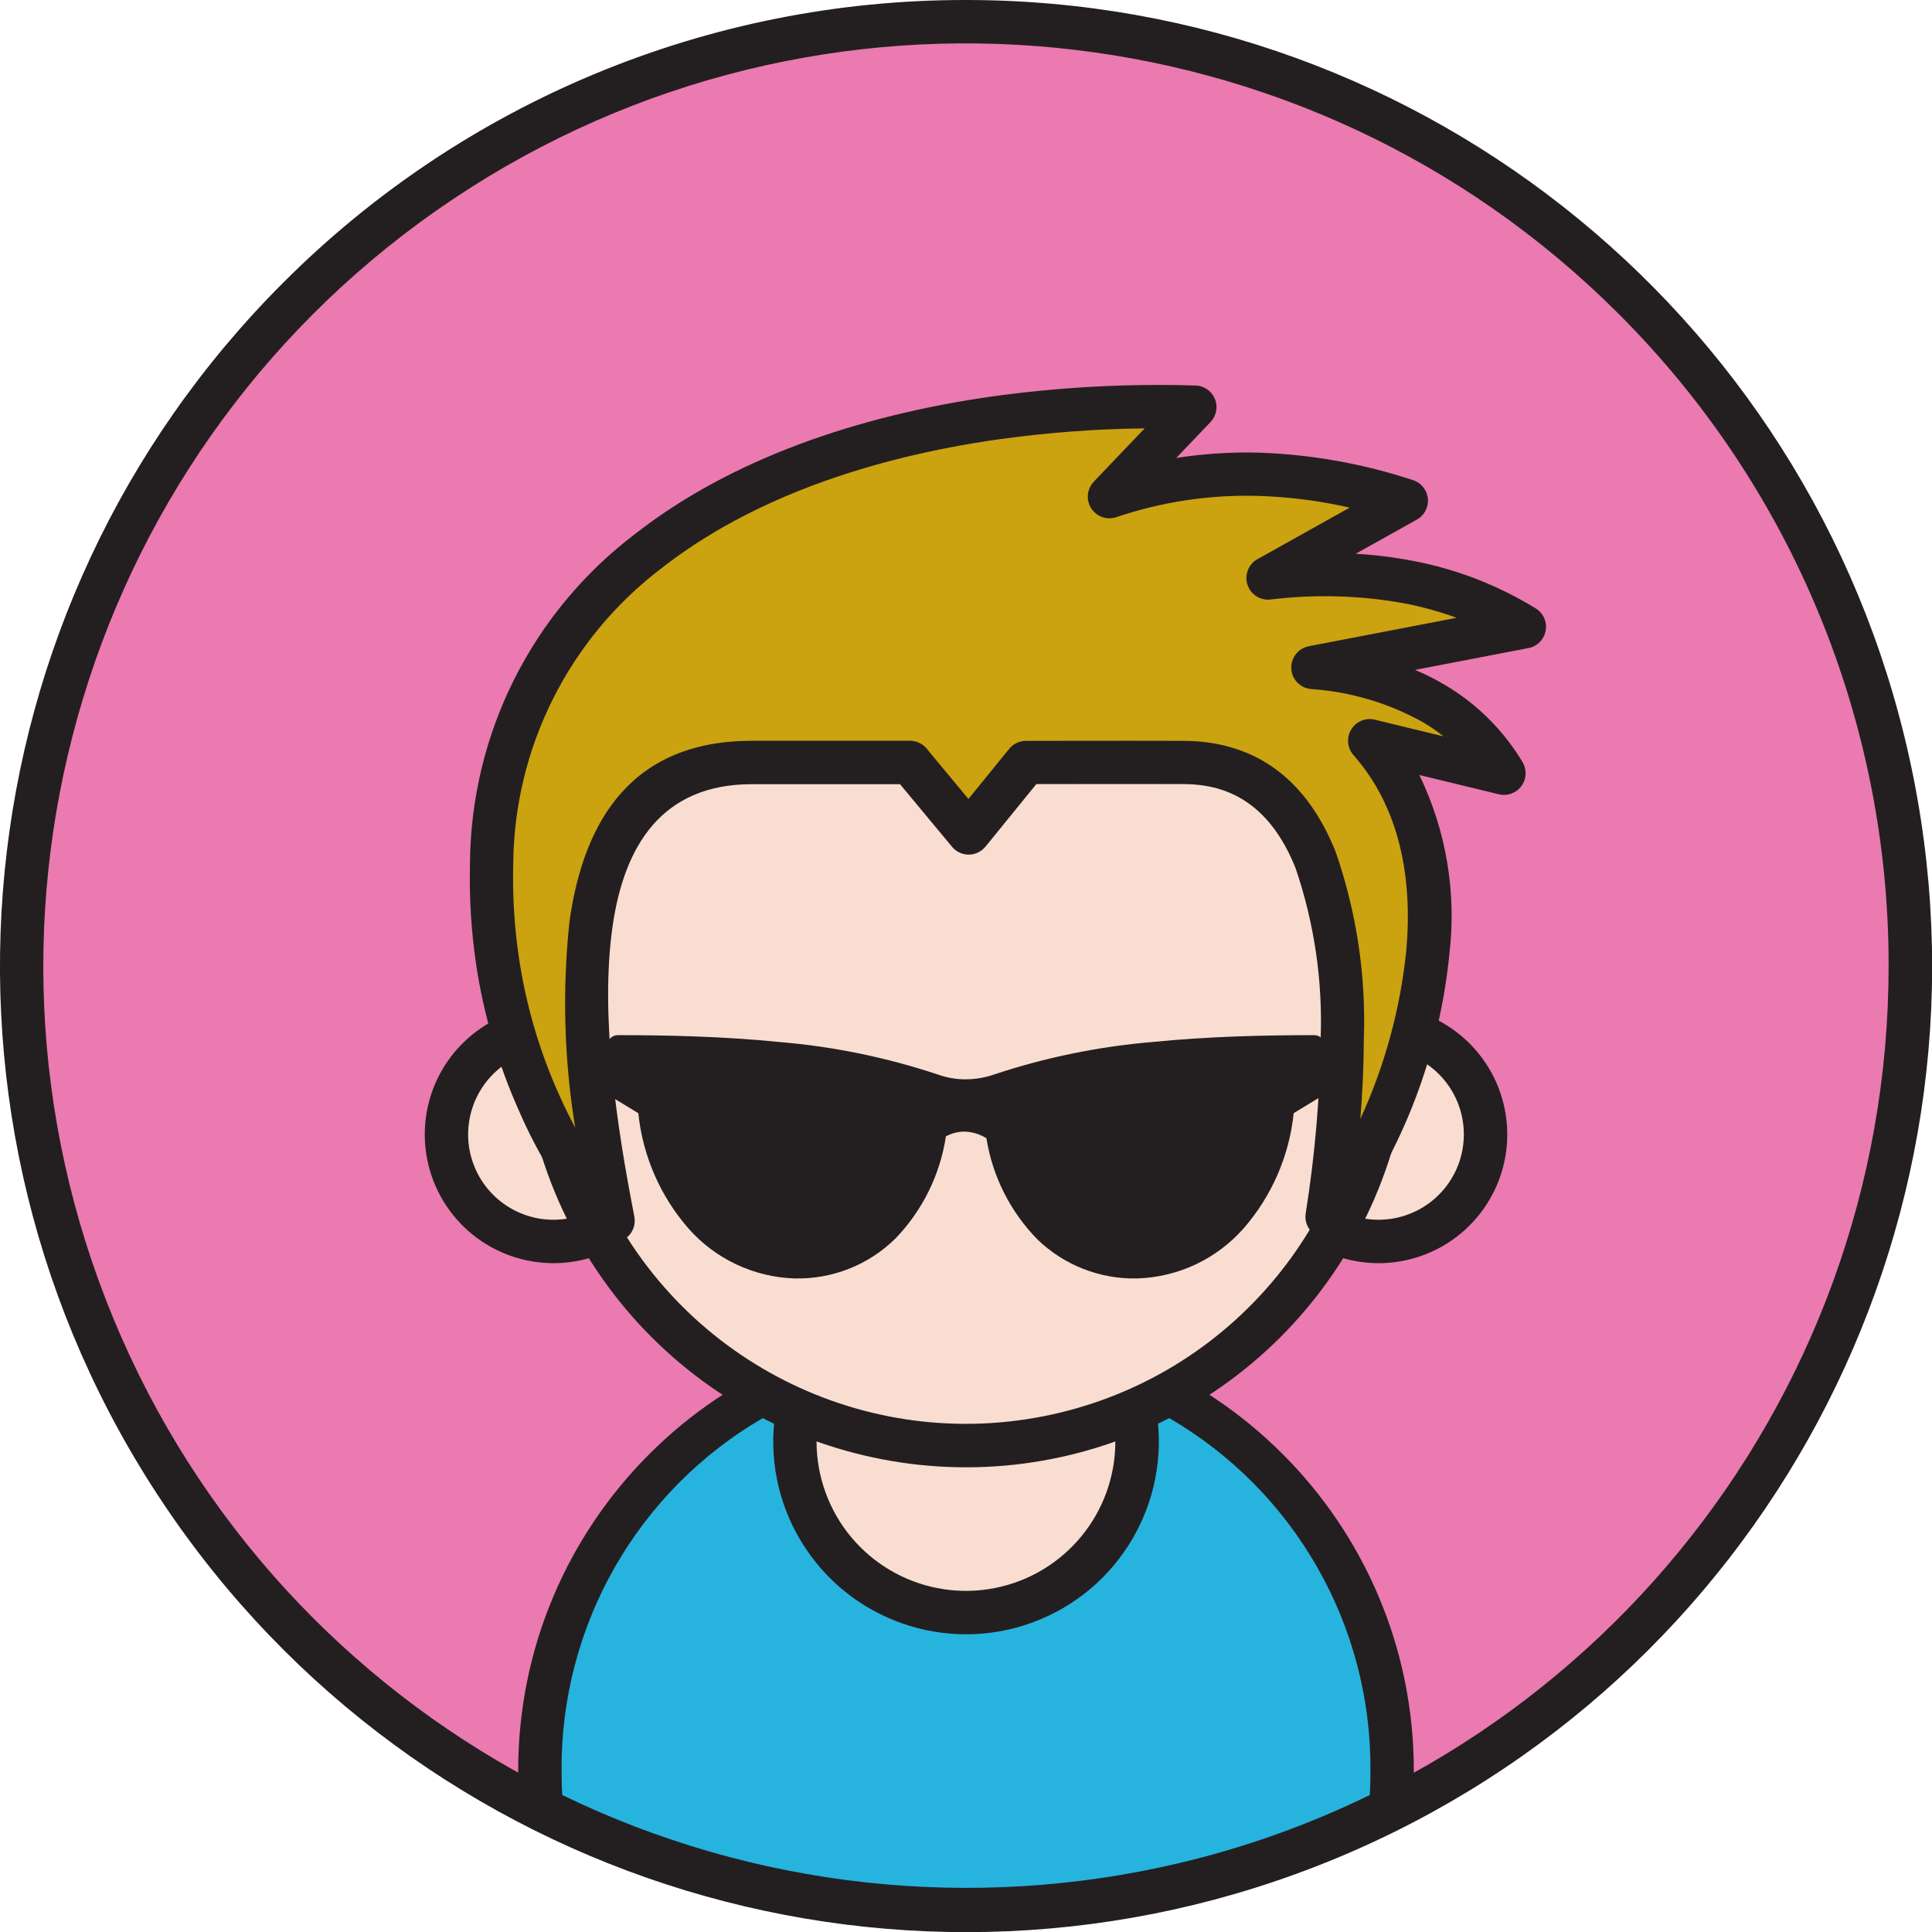
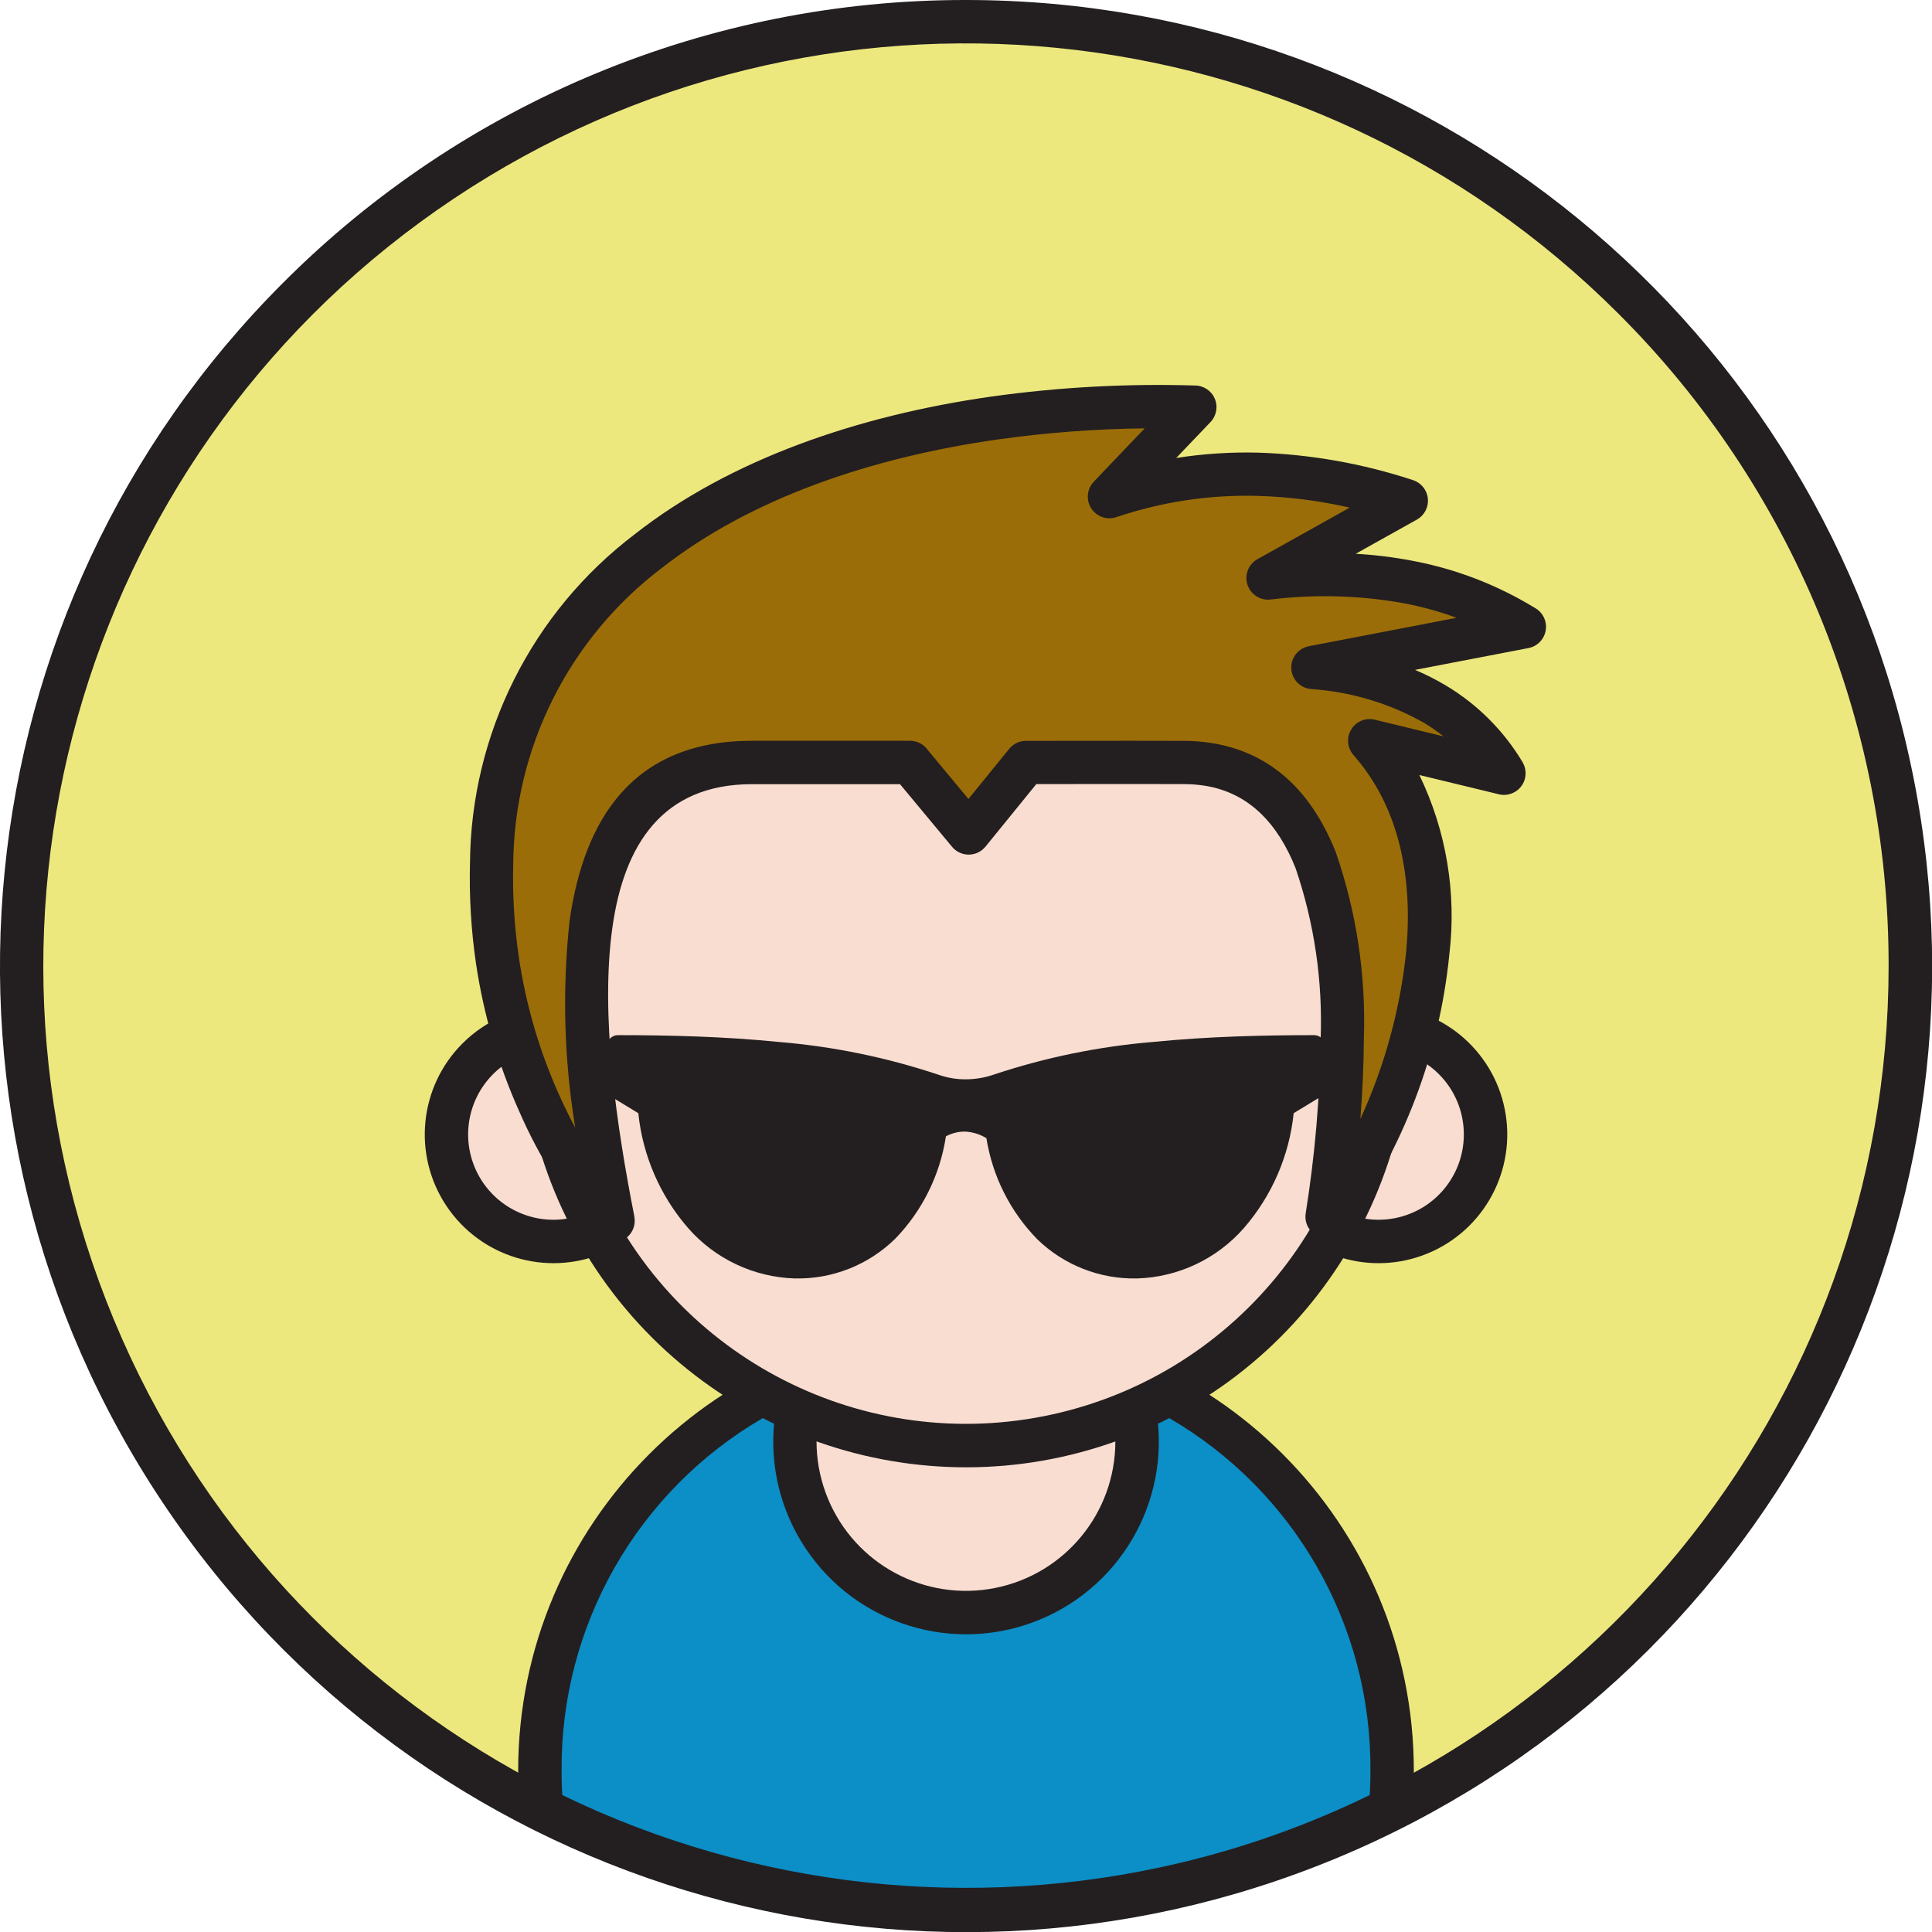
<svg xmlns="http://www.w3.org/2000/svg" width="800px" height="800px" viewBox="0 0 89.048 89.048" fill="#000000">
  <g id="SVGRepo_bgCarrier" stroke-width="0" />
  <g id="SVGRepo_tracerCarrier" stroke-linecap="round" stroke-linejoin="round" />
  <g id="SVGRepo_iconCarrier">
    <defs>
-       <style>.a{fill:#eb7ab0;}.b{fill:#231f20;}.b,.c,.e,.f{fill-rule:evenodd;}.c{fill:#26b4df;}.d,.e{fill:#f9ddd1;}.f{fill:#cba210;}</style>
+       <style>.a{fill:#ece87e;}.b{fill:#231f20;}.b,.c,.e,.f{fill-rule:evenodd;}.c{fill:#0c8ec6;}.d,.e{fill:#f9ddd1;}.f{fill:#9b6d08;}</style>
    </defs>
    <circle class="a" cx="44.524" cy="44.524" r="43.524" />
    <path class="b" d="M44.524,0A44.525,44.525,0,1,1,13.041,13.041,44.385,44.385,0,0,1,44.524,0ZM74.593,14.455A42.524,42.524,0,1,0,87.048,44.524,42.392,42.392,0,0,0,74.593,14.455Z" />
    <path class="c" d="M64.085,83.377a43.573,43.573,0,0,1-39.122,0c-.052-.581-.08-1.168-.08-1.762a19.641,19.641,0,1,1,39.281,0C64.165,82.209,64.137,82.796,64.085,83.377Z" />
    <path class="b" d="M64.534,84.268a44.467,44.467,0,0,1-40.021,0,.998.998,0,0,1-.548-.866c-.026-.299-.046-.585-.058-.858-.016-.35-.024-.662-.024-.929a20.641,20.641,0,0,1,41.282,0c0,.267-.009.579-.024.929-.013.29-.035.598-.063.919a.995.995,0,0,1-.544.803l.001.002ZM54.36,85.87a42.228,42.228,0,0,0,8.774-3.135l.014-.277c.011-.236.017-.516.017-.843a18.641,18.641,0,1,0-37.281,0c0,.327.006.607.016.843l.015.277A42.686,42.686,0,0,0,54.36,85.87Z" />
    <circle class="d" cx="44.524" cy="66.439" r="7.885" transform="translate(-30.3895 94.4476) rotate(-76.6718)" />
    <path class="b" d="M44.524,57.554a8.886,8.886,0,1,1-6.282,2.603,8.857,8.857,0,0,1,6.282-2.603Zm4.868,4.016a6.886,6.886,0,1,0,2.016,4.868A6.864,6.864,0,0,0,49.392,61.571Z" />
    <path class="e" d="M63.539,47.357a4.931,4.931,0,1,1-4.931,4.931A4.931,4.931,0,0,1,63.539,47.357Z" />
    <path class="b" d="M63.539,46.357a5.932,5.932,0,1,1-4.194,1.737,5.913,5.913,0,0,1,4.194-1.737Zm2.78,3.151a3.932,3.932,0,1,0,1.151,2.78A3.92,3.92,0,0,0,66.319,49.508Z" />
    <path class="e" d="M25.51,47.357a4.931,4.931,0,1,1-4.931,4.931A4.931,4.931,0,0,1,25.51,47.357Z" />
    <path class="b" d="M25.51,46.357a5.932,5.932,0,1,1-4.194,1.737A5.913,5.913,0,0,1,25.51,46.357Zm2.78,3.151a3.932,3.932,0,1,0,1.151,2.78A3.92,3.92,0,0,0,28.29,49.508Z" />
    <circle class="d" cx="44.524" cy="47.126" r="19.5" />
    <path class="b" d="M44.524,26.626A20.501,20.501,0,1,1,30.029,32.63,20.437,20.437,0,0,1,44.524,26.626Zm13.082,7.418A18.5,18.5,0,1,0,63.024,47.126,18.443,18.443,0,0,0,57.606,34.044Z" />
    <path class="b" d="M60.57,50.15l-1.409.858c-.512,4.74-3.62,7.364-6.75,7.419-2.851.05-5.717-1.84-6.495-6.273a2.374,2.374,0,0,0-2.768-.097c-.753,4.501-3.639,6.42-6.511,6.37-3.129-.055-6.237-2.679-6.75-7.419L28.478,50.15V48.211c4.614,0,10.265.235,14.616,1.795a4.412,4.412,0,0,0,2.903-.016c4.345-1.546,9.975-1.78,14.573-1.78Z" />
    <path class="b" d="M60.797,50.596l-1.17.712A9.574,9.574,0,0,1,57.326,56.61a6.816,6.816,0,0,1-4.907,2.315,6.398,6.398,0,0,1-4.61-1.806,8.593,8.593,0,0,1-2.344-4.658,2.081,2.081,0,0,0-.965-.304,1.819,1.819,0,0,0-.902.218A8.655,8.655,0,0,1,41.27,57.087a6.4,6.4,0,0,1-4.641,1.838A6.816,6.816,0,0,1,31.722,56.61a9.573,9.573,0,0,1-2.301-5.302l-1.202-.732a.498.498,0,0,1-.239-.426h-.001V48.211a.5.5,0,0,1,.5-.5c2.312,0,4.89.06,7.455.317a31.343,31.343,0,0,1,7.329,1.51,3.707,3.707,0,0,0,1.265.209,3.997,3.997,0,0,0,1.304-.227A31.503,31.503,0,0,1,53.14,48.025c2.558-.255,5.127-.314,7.43-.314a.5.5,0,0,1,.5.5V50.15a.5.5,0,0,1-.273.446Zm-1.896-.014,1.169-.712V48.712c-2.161.009-4.519.075-6.833.305a30.513,30.513,0,0,0-7.074,1.444,5.008,5.008,0,0,1-1.632.281,4.697,4.697,0,0,1-1.605-.267,30.364,30.364,0,0,0-7.09-1.455c-2.321-.232-4.689-.299-6.858-.308v1.159l1.164.708.005.003a.498.498,0,0,1,.236.373A8.671,8.671,0,0,0,32.46,55.938a5.824,5.824,0,0,0,4.185,1.991,5.412,5.412,0,0,0,3.926-1.553,7.792,7.792,0,0,0,2.083-4.391.498.498,0,0,1,.23-.352,2.879,2.879,0,0,1,1.651-.472,3.167,3.167,0,0,1,1.637.564.498.498,0,0,1,.236.343A7.722,7.722,0,0,0,48.501,56.4a5.416,5.416,0,0,0,3.902,1.529,5.824,5.824,0,0,0,4.184-1.991,8.671,8.671,0,0,0,2.077-4.983h0A.497.497,0,0,1,58.901,50.582Z" />
    <path class="f" d="M63.133,34.141l6.188,1.5c-1.496-2.46-4.066-4.415-8.813-4.875l9.75-1.875c-3.199-1.98-7.113-2.77-11.812-2.25l6.375-3.562a21.381,21.381,0,0,0-13.688-.187l3.938-4.125c-16.452-.477-34.913,6.081-32.144,25.497a24.083,24.083,0,0,0,5.331,12.005c-1.636-8.346-3.208-21.123,6.405-21.123h7.283l2.702,3.251,2.642-3.251c2.188,0,5.096-.009,7.283,0,8.649.035,7.691,13.89,6.592,20.936C64.276,52.334,68.912,40.697,63.133,34.141Z" />
    <path class="b" d="M63.437,33.189l3.095.75a8.297,8.297,0,0,0-.909-.63,12.281,12.281,0,0,0-5.207-1.551.997.997,0,0,1-.094-1.971l0-.002,6.815-1.31a15.513,15.513,0,0,0-2.408-.666,20.578,20.578,0,0,0-6.172-.176.998.998,0,0,1-.546-1.89l4.198-2.346a21.845,21.845,0,0,0-4.254-.541,18.728,18.728,0,0,0-6.504.981.997.997,0,0,1-1.039-1.632l-.001-.001,2.349-2.46a52.678,52.678,0,0,0-6.778.512c-5.856.835-11.393,2.721-15.49,5.933A17.284,17.284,0,0,0,23.655,39.84a25.156,25.156,0,0,0,.26,4.282,24.044,24.044,0,0,0,1.825,6.273c.239.539.498,1.067.772,1.578a35.428,35.428,0,0,1-.259-9.539c.674-4.727,2.948-8.291,8.409-8.291h7.283a1,1,0,0,1,.824.434l1.868,2.248,1.878-2.311a.995.995,0,0,1,.814-.367l2.249-.002c1.698-.002,3.515-.004,4.998.002a8.306,8.306,0,0,1,1.242.096c2.892.451,4.686,2.375,5.745,5.022a23.769,23.769,0,0,1,1.298,8.63c-.005,1.246-.066,2.487-.16,3.676a24.598,24.598,0,0,0,2.116-7.756c.293-3.265-.265-6.553-2.434-9.014a.999.999,0,0,1,1.053-1.612Zm5.65,3.421L65.42,35.721a14.917,14.917,0,0,1,1.382,8.266A25.896,25.896,0,0,1,61.956,56.684.996.996,0,0,1,60.18,55.927a55.108,55.108,0,0,0,.69-8.04,21.851,21.851,0,0,0-1.158-7.88c-.805-2.015-2.123-3.472-4.198-3.795a6.29,6.29,0,0,0-.942-.072h-.004c-1.481-.006-3.295-.004-4.99-.002l-1.813.002-2.344,2.884-.001-.001a.986.986,0,0,1-.136.137.996.996,0,0,1-1.402-.129l-2.4-2.888H34.663c-4.152,0-5.898,2.825-6.432,6.572-.583,4.092.205,9.265,1.008,13.36l-.003.001a.996.996,0,0,1-1.724.851,22.416,22.416,0,0,1-3.592-5.728,26.057,26.057,0,0,1-1.982-6.796,27.128,27.128,0,0,1-.276-4.617,19.208,19.208,0,0,1,7.602-15.169C33.66,21.171,39.529,19.157,45.7,18.277a55.554,55.554,0,0,1,9.354-.509.997.997,0,0,1,.74,1.685l-1.581,1.656a20.944,20.944,0,0,1,3.787-.246,25.375,25.375,0,0,1,7.125,1.266v0a.997.997,0,0,1,.18,1.82l-2.82,1.575a19.933,19.933,0,0,1,2.617.323,16.72,16.72,0,0,1,5.629,2.164.998.998,0,0,1-.285,1.86l-5.225,1.005a11.36,11.36,0,0,1,1.424.721,10.226,10.226,0,0,1,3.527,3.524l-.001.001a.997.997,0,0,1-1.085,1.488Z" />
  </g>
</svg>
